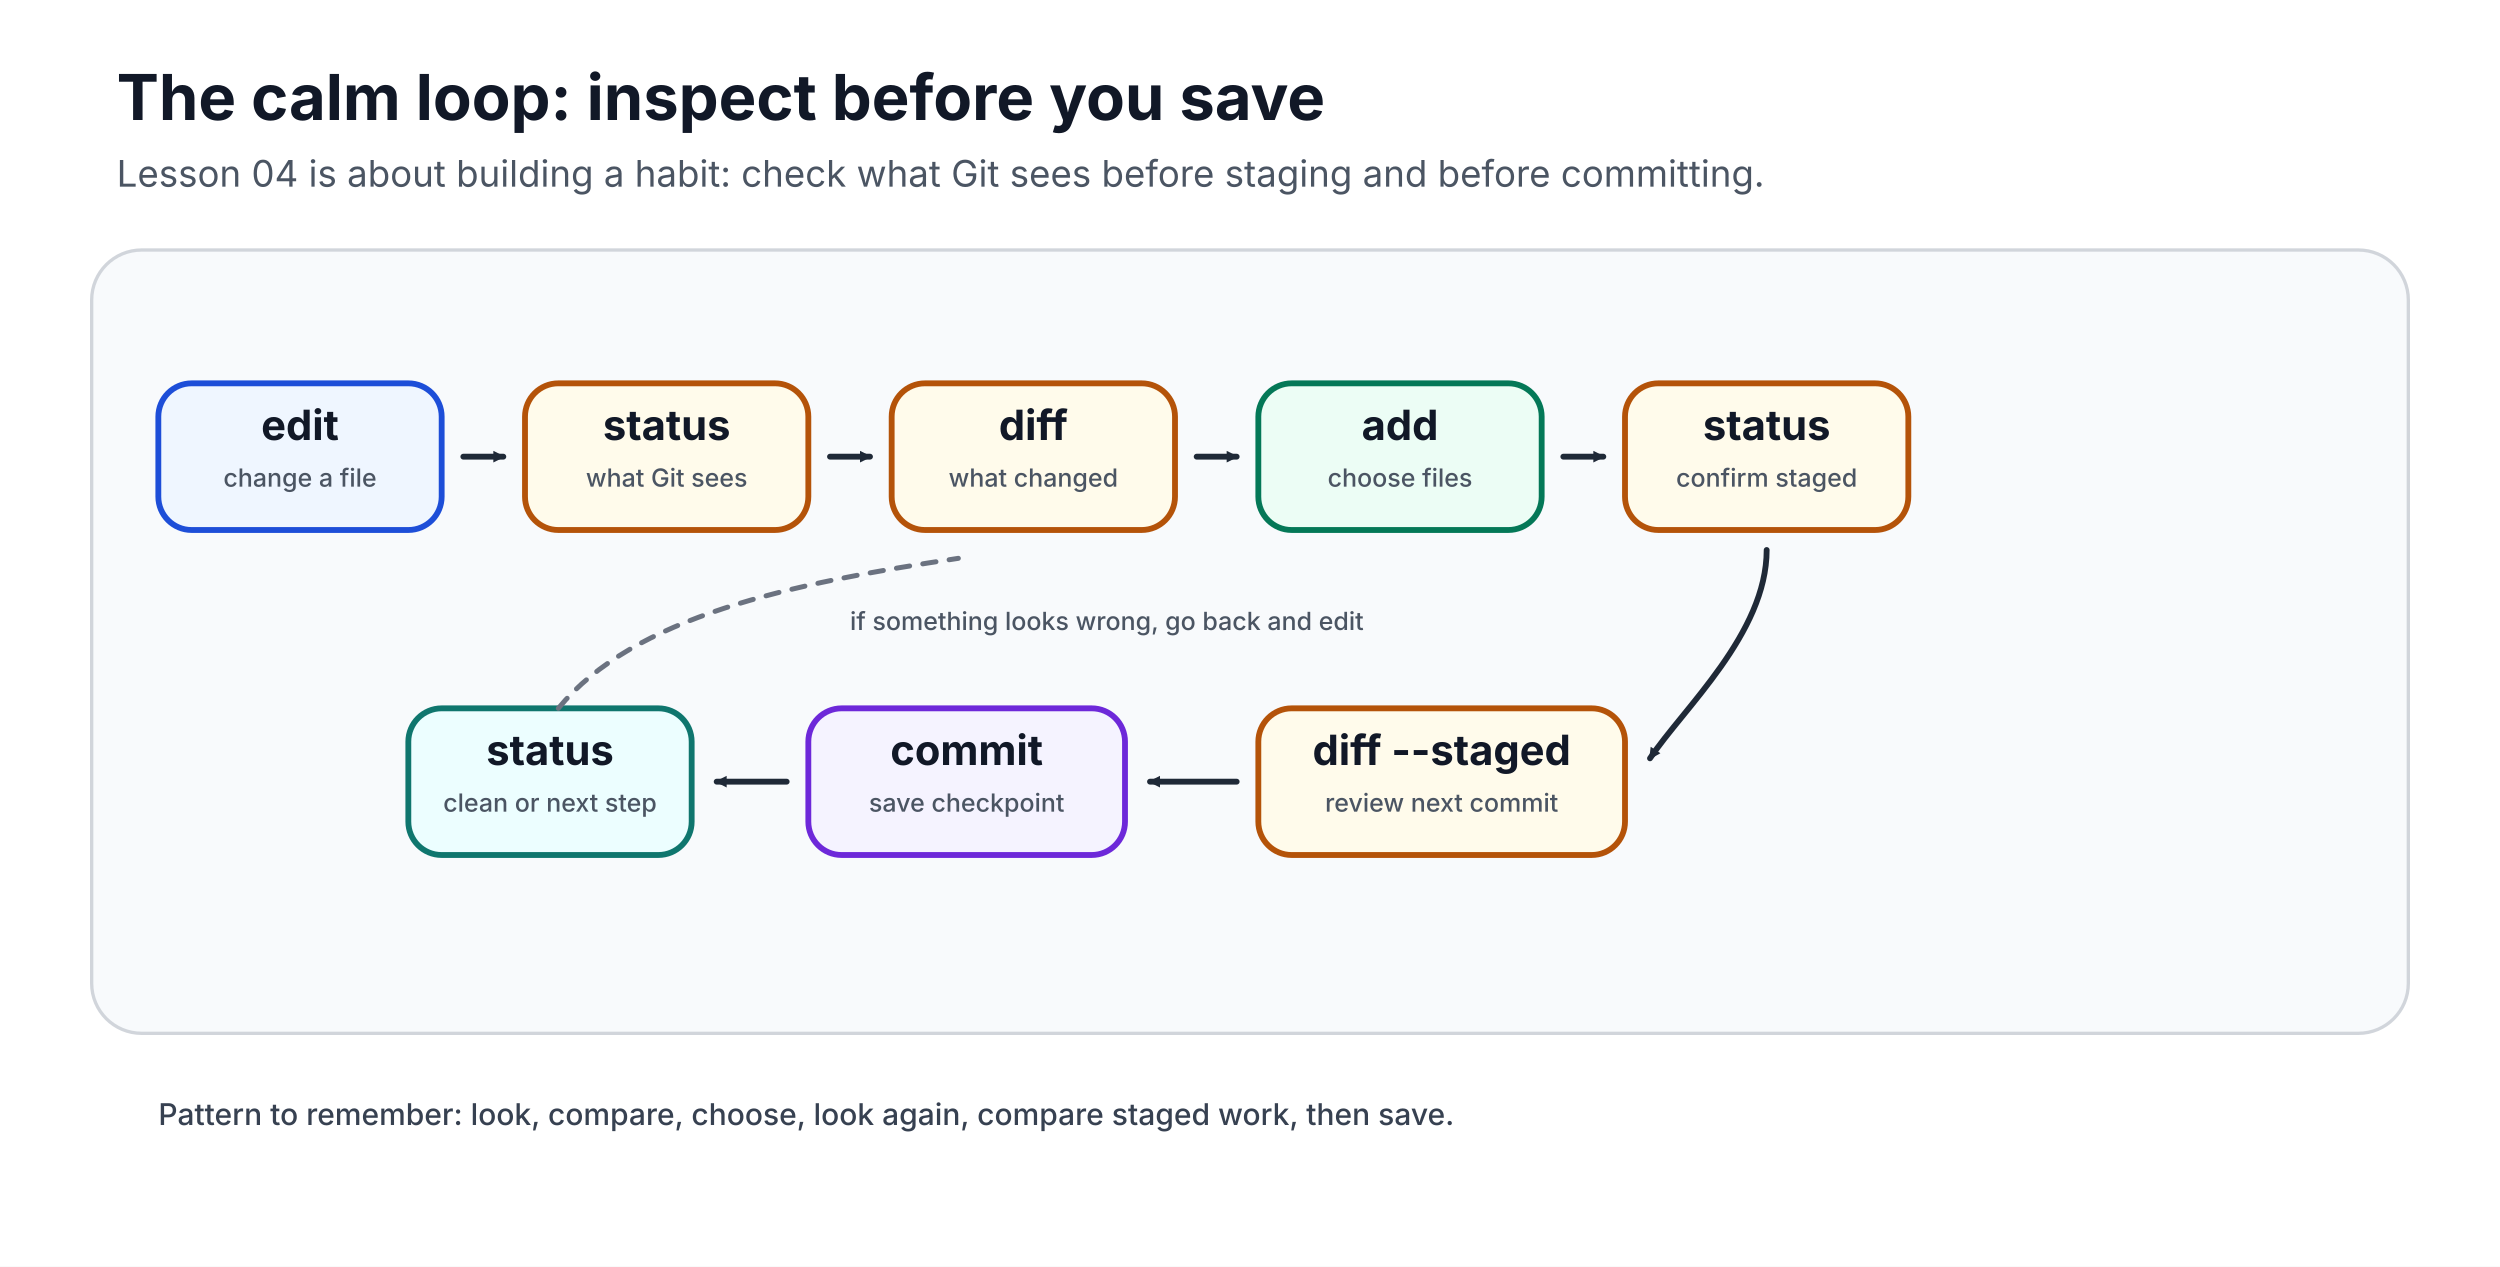
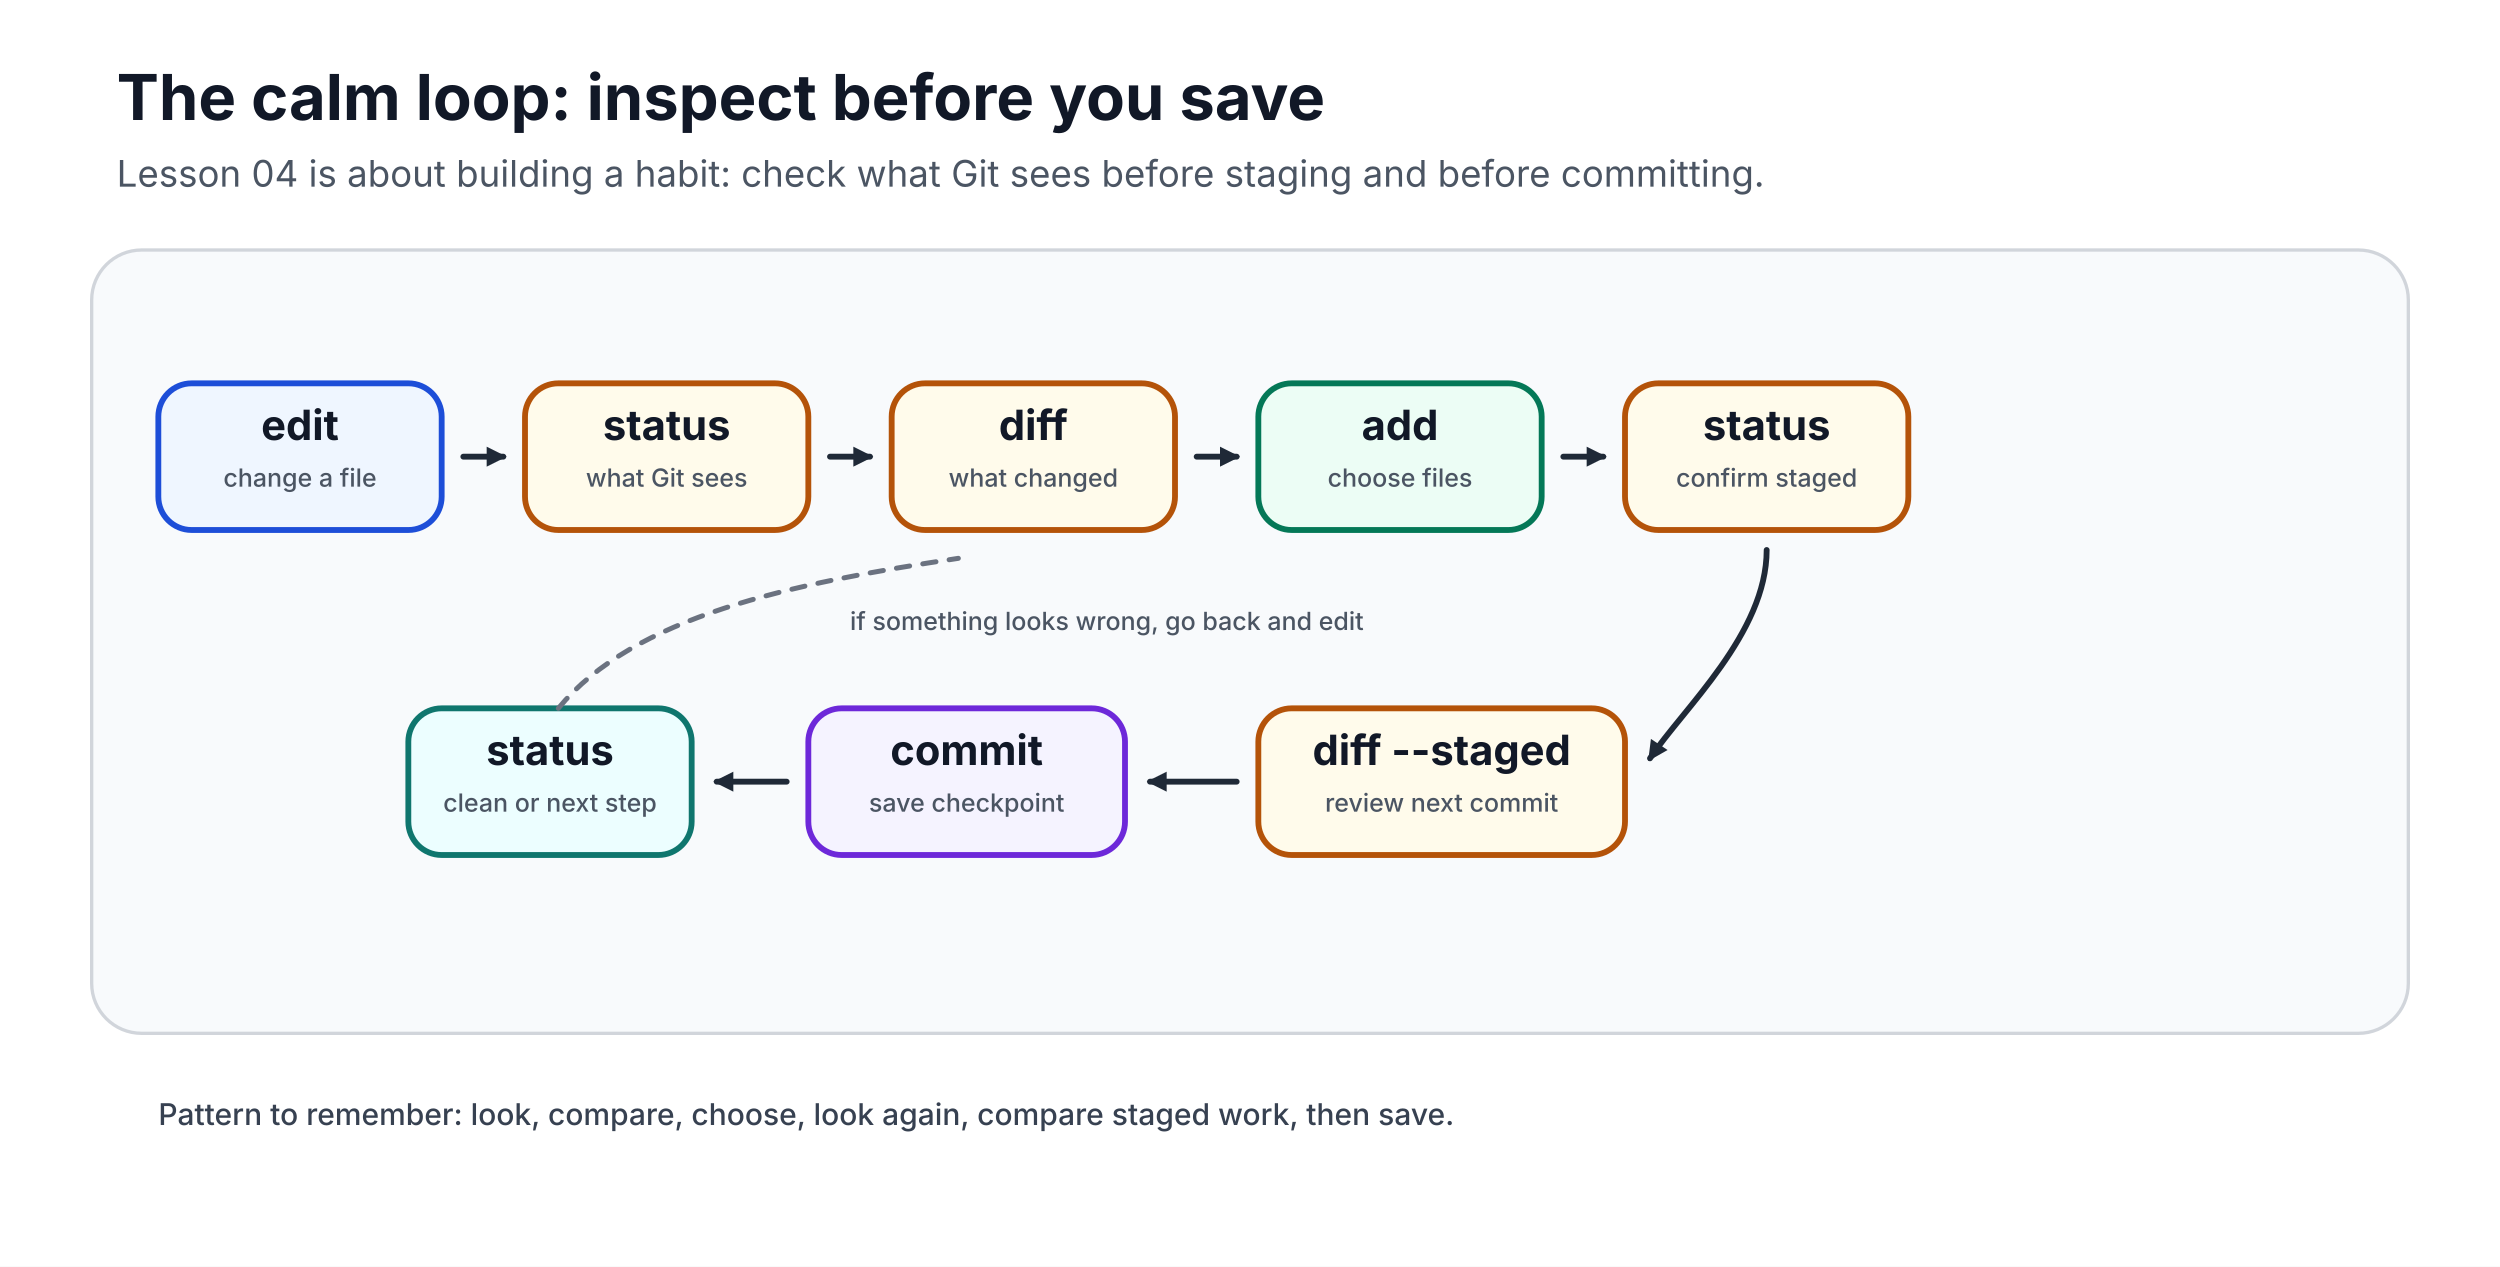
<svg xmlns="http://www.w3.org/2000/svg" width="1500" height="760" viewBox="0 0 1500 760" role="img" aria-labelledby="title desc">
  <defs>
-     <marker id="arrow" markerWidth="7" markerHeight="7" refX="6" refY="3.5" orient="auto" markerUnits="userSpaceOnUse">
-       <path d="M 0 0 L 7 3.5 L 0 7 z" fill="#1f2937" />
+     <marker id="arrow" markerWidth="12" markerHeight="12" refX="10" refY="6" orient="auto" markerUnits="userSpaceOnUse">
+       <path d="M 0 0 L 12 6 L 0 12 z" fill="#1f2937" />
    </marker>
    <style>
      .bg { fill:#ffffff; }
      .panel { fill:#f8fafc; stroke:#d1d5db; stroke-width:2; rx:30; }
      .edit { fill:#eff6ff; stroke:#1d4ed8; }
      .inspect { fill:#fffbeb; stroke:#b45309; }
      .stage { fill:#ecfdf5; stroke:#047857; }
      .commit { fill:#f5f3ff; stroke:#6d28d9; }
      .confirm { fill:#ecfeff; stroke:#0f766e; }
      .box { stroke-width:3.5; rx:20; }
      .title { font: 700 38px -apple-system,BlinkMacSystemFont,'Segoe UI',sans-serif; fill:#111827; }
      .subtitle { font: 400 22px -apple-system,BlinkMacSystemFont,'Segoe UI',sans-serif; fill:#4b5563; }
      .label { font: 700 25px -apple-system,BlinkMacSystemFont,'Segoe UI',sans-serif; fill:#111827; }
      .small { font: 500 18px -apple-system,BlinkMacSystemFont,'Segoe UI',sans-serif; fill:#374151; }
      .tiny { font: 500 15px -apple-system,BlinkMacSystemFont,'Segoe UI',sans-serif; fill:#4b5563; }
      .arrow { stroke:#1f2937; stroke-width:3.5; fill:none; stroke-linecap:round; marker-end:url(#arrow); }
      .quiet { stroke:#6b7280; stroke-width:3; fill:none; stroke-linecap:round; stroke-dasharray:8 8; }
    </style>
  </defs>
  <rect class="bg" width="100%" height="100%" />
  <text x="70" y="72" class="title">The calm loop: inspect before you save</text>
  <text x="70" y="112" class="subtitle">Lesson 04 is about building a habit: check what Git sees before staging and before committing.</text>
  <rect x="55" y="150" width="1390" height="470" class="panel" />
  <rect x="95" y="230" width="170" height="88" class="box edit" />
  <text x="180" y="264" text-anchor="middle" class="label">edit</text>
  <text x="180" y="292" text-anchor="middle" class="tiny">change a file</text>
  <rect x="315" y="230" width="170" height="88" class="box inspect" />
  <text x="400" y="264" text-anchor="middle" class="label">status</text>
  <text x="400" y="292" text-anchor="middle" class="tiny">what Git sees</text>
  <rect x="535" y="230" width="170" height="88" class="box inspect" />
  <text x="620" y="264" text-anchor="middle" class="label">diff</text>
  <text x="620" y="292" text-anchor="middle" class="tiny">what changed</text>
  <rect x="755" y="230" width="170" height="88" class="box stage" />
  <text x="840" y="264" text-anchor="middle" class="label">add</text>
  <text x="840" y="292" text-anchor="middle" class="tiny">choose files</text>
  <rect x="975" y="230" width="170" height="88" class="box inspect" />
  <text x="1060" y="264" text-anchor="middle" class="label">status</text>
  <text x="1060" y="292" text-anchor="middle" class="tiny">confirm staged</text>
  <rect x="755" y="425" width="220" height="88" class="box inspect" />
  <text x="865" y="459" text-anchor="middle" class="label">diff --staged</text>
  <text x="865" y="487" text-anchor="middle" class="tiny">review next commit</text>
  <rect x="485" y="425" width="190" height="88" class="box commit" />
  <text x="580" y="459" text-anchor="middle" class="label">commit</text>
  <text x="580" y="487" text-anchor="middle" class="tiny">save checkpoint</text>
  <rect x="245" y="425" width="170" height="88" class="box confirm" />
  <text x="330" y="459" text-anchor="middle" class="label">status</text>
  <text x="330" y="487" text-anchor="middle" class="tiny">clean or next step</text>
  <path d="M 278 274 L 302 274" class="arrow" />
  <path d="M 498 274 L 522 274" class="arrow" />
  <path d="M 718 274 L 742 274" class="arrow" />
  <path d="M 938 274 L 962 274" class="arrow" />
  <path d="M 1060 330 C 1060 380, 1010 425, 990 455" class="arrow" />
  <path d="M 742 469 L 690 469" class="arrow" />
  <path d="M 472 469 L 430 469" class="arrow" />
  <path d="M 335 425 C 380 370, 475 350, 575 335" class="quiet" />
  <text x="510" y="378" class="tiny">if something looks wrong, go back and edit</text>
  <text x="95" y="675" class="small">Pattern to remember: look, compare, choose, look again, compare staged work, then save.</text>
</svg>
